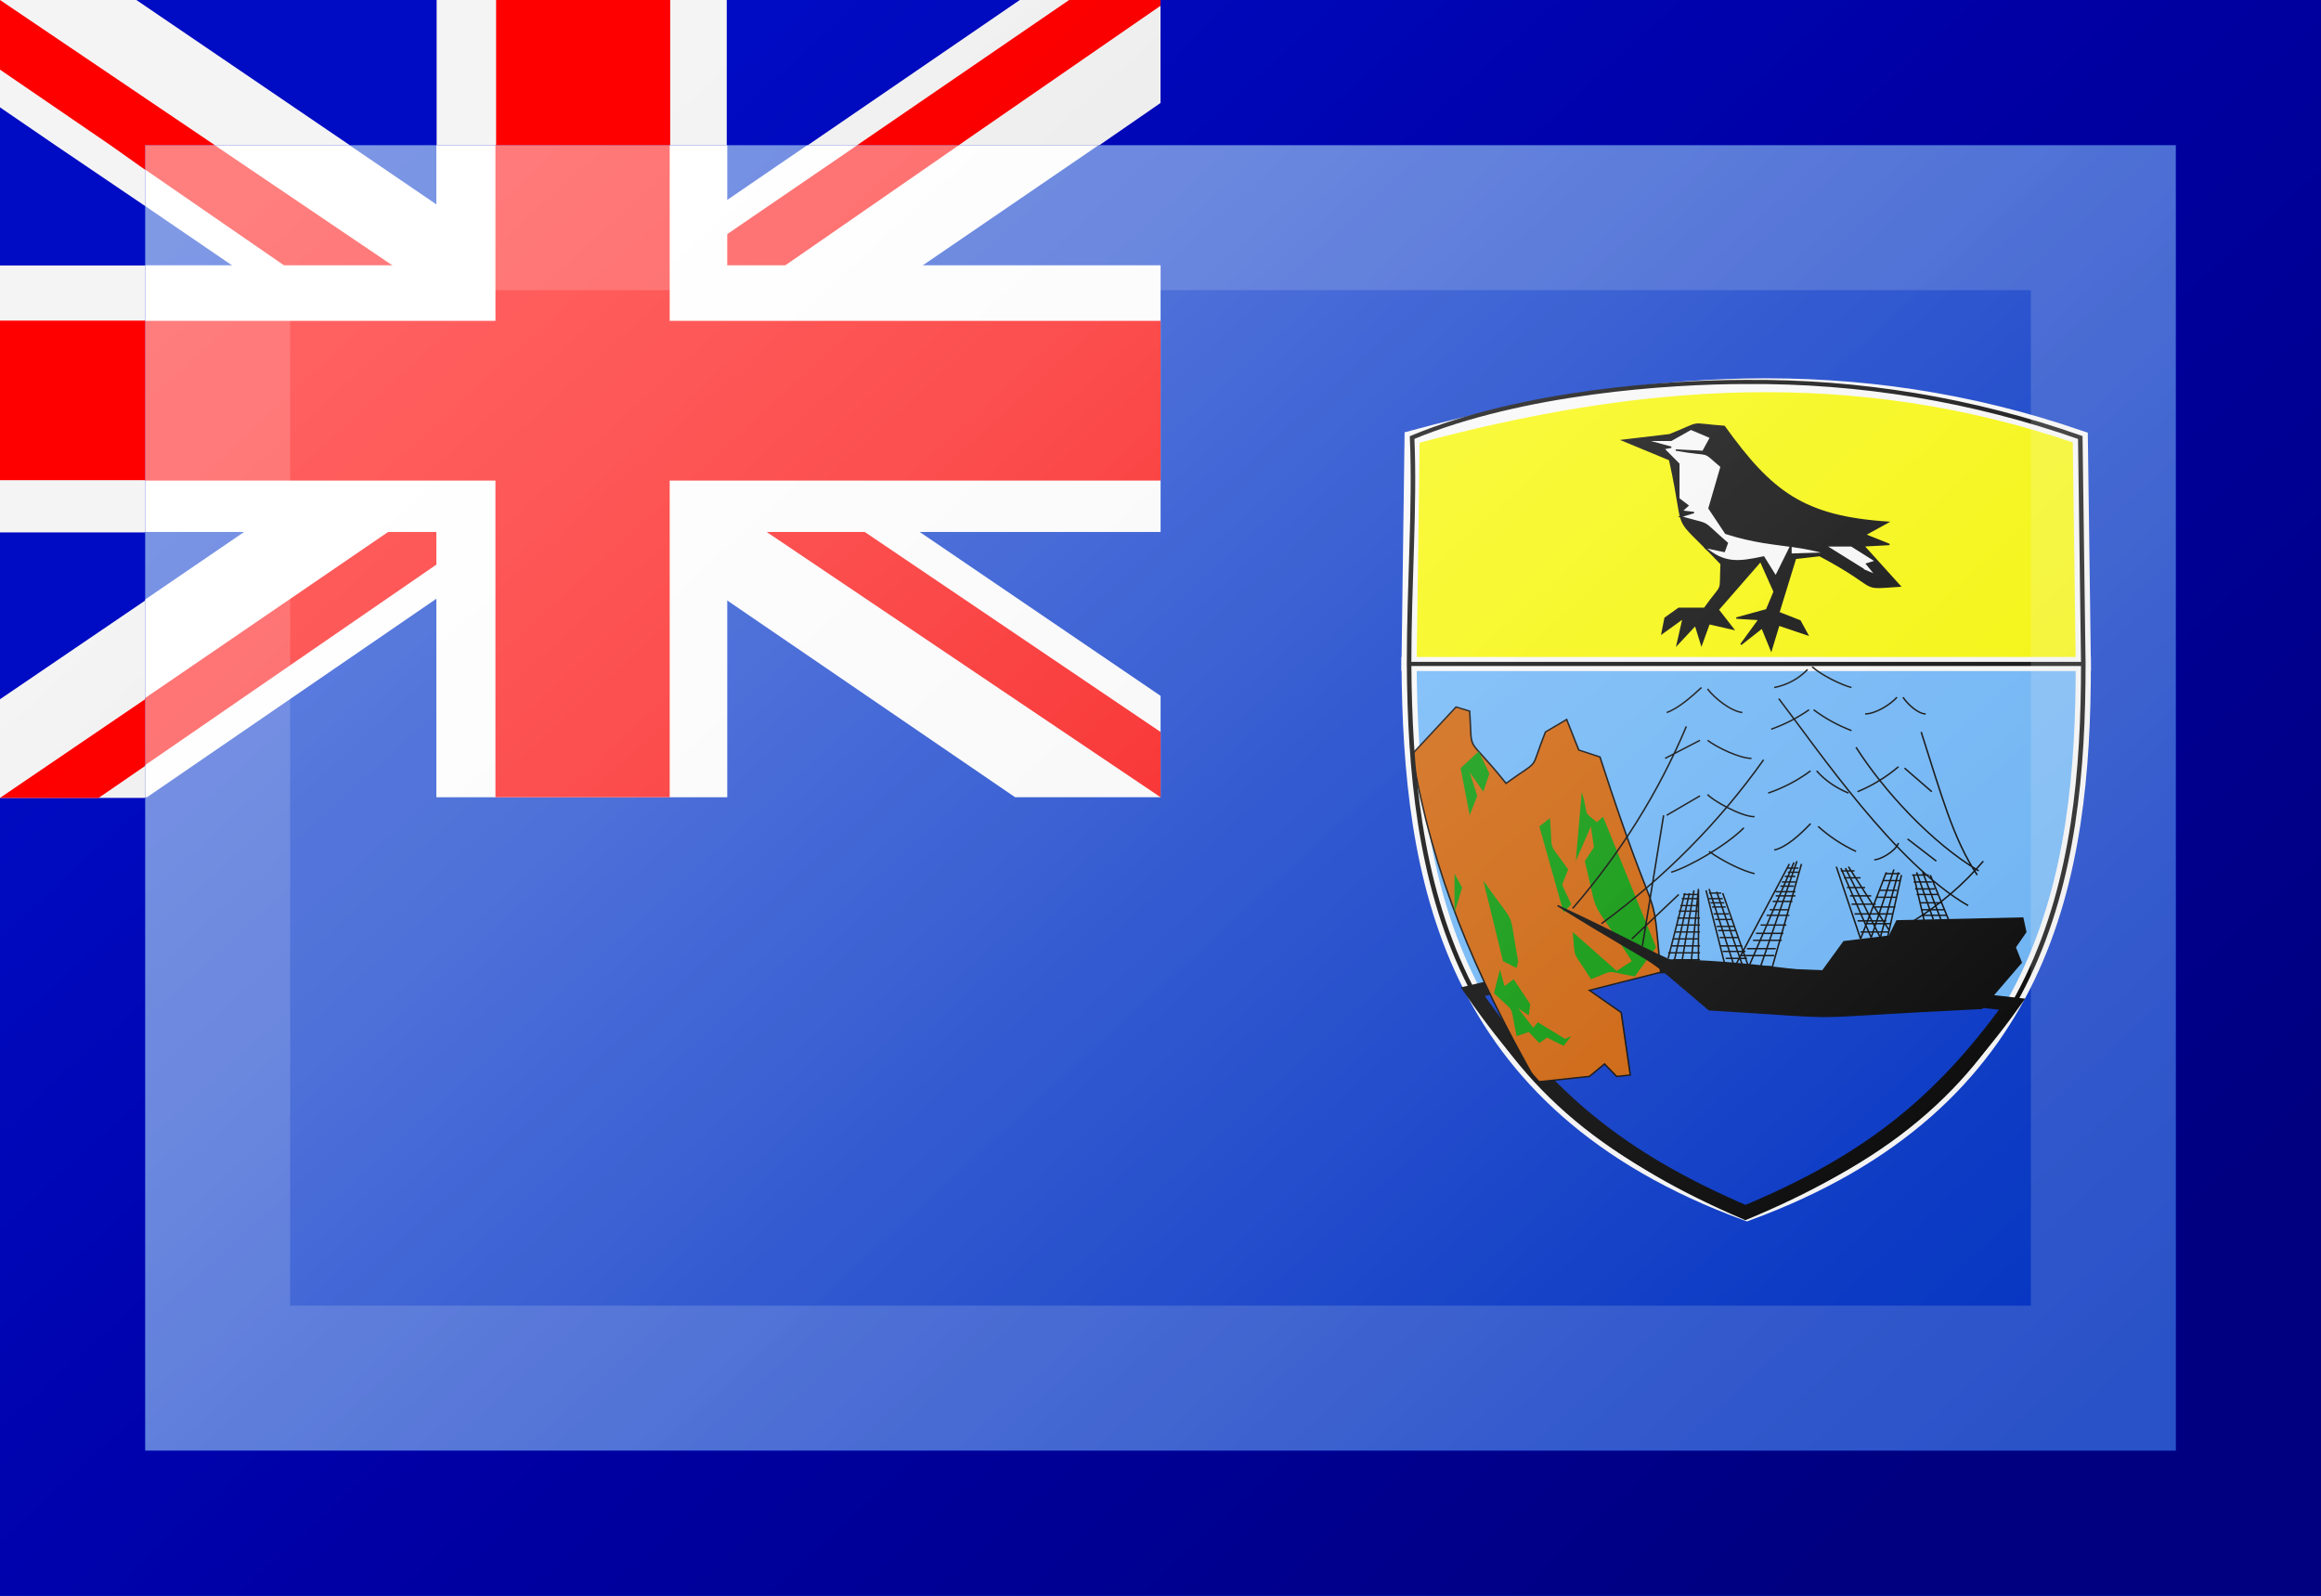
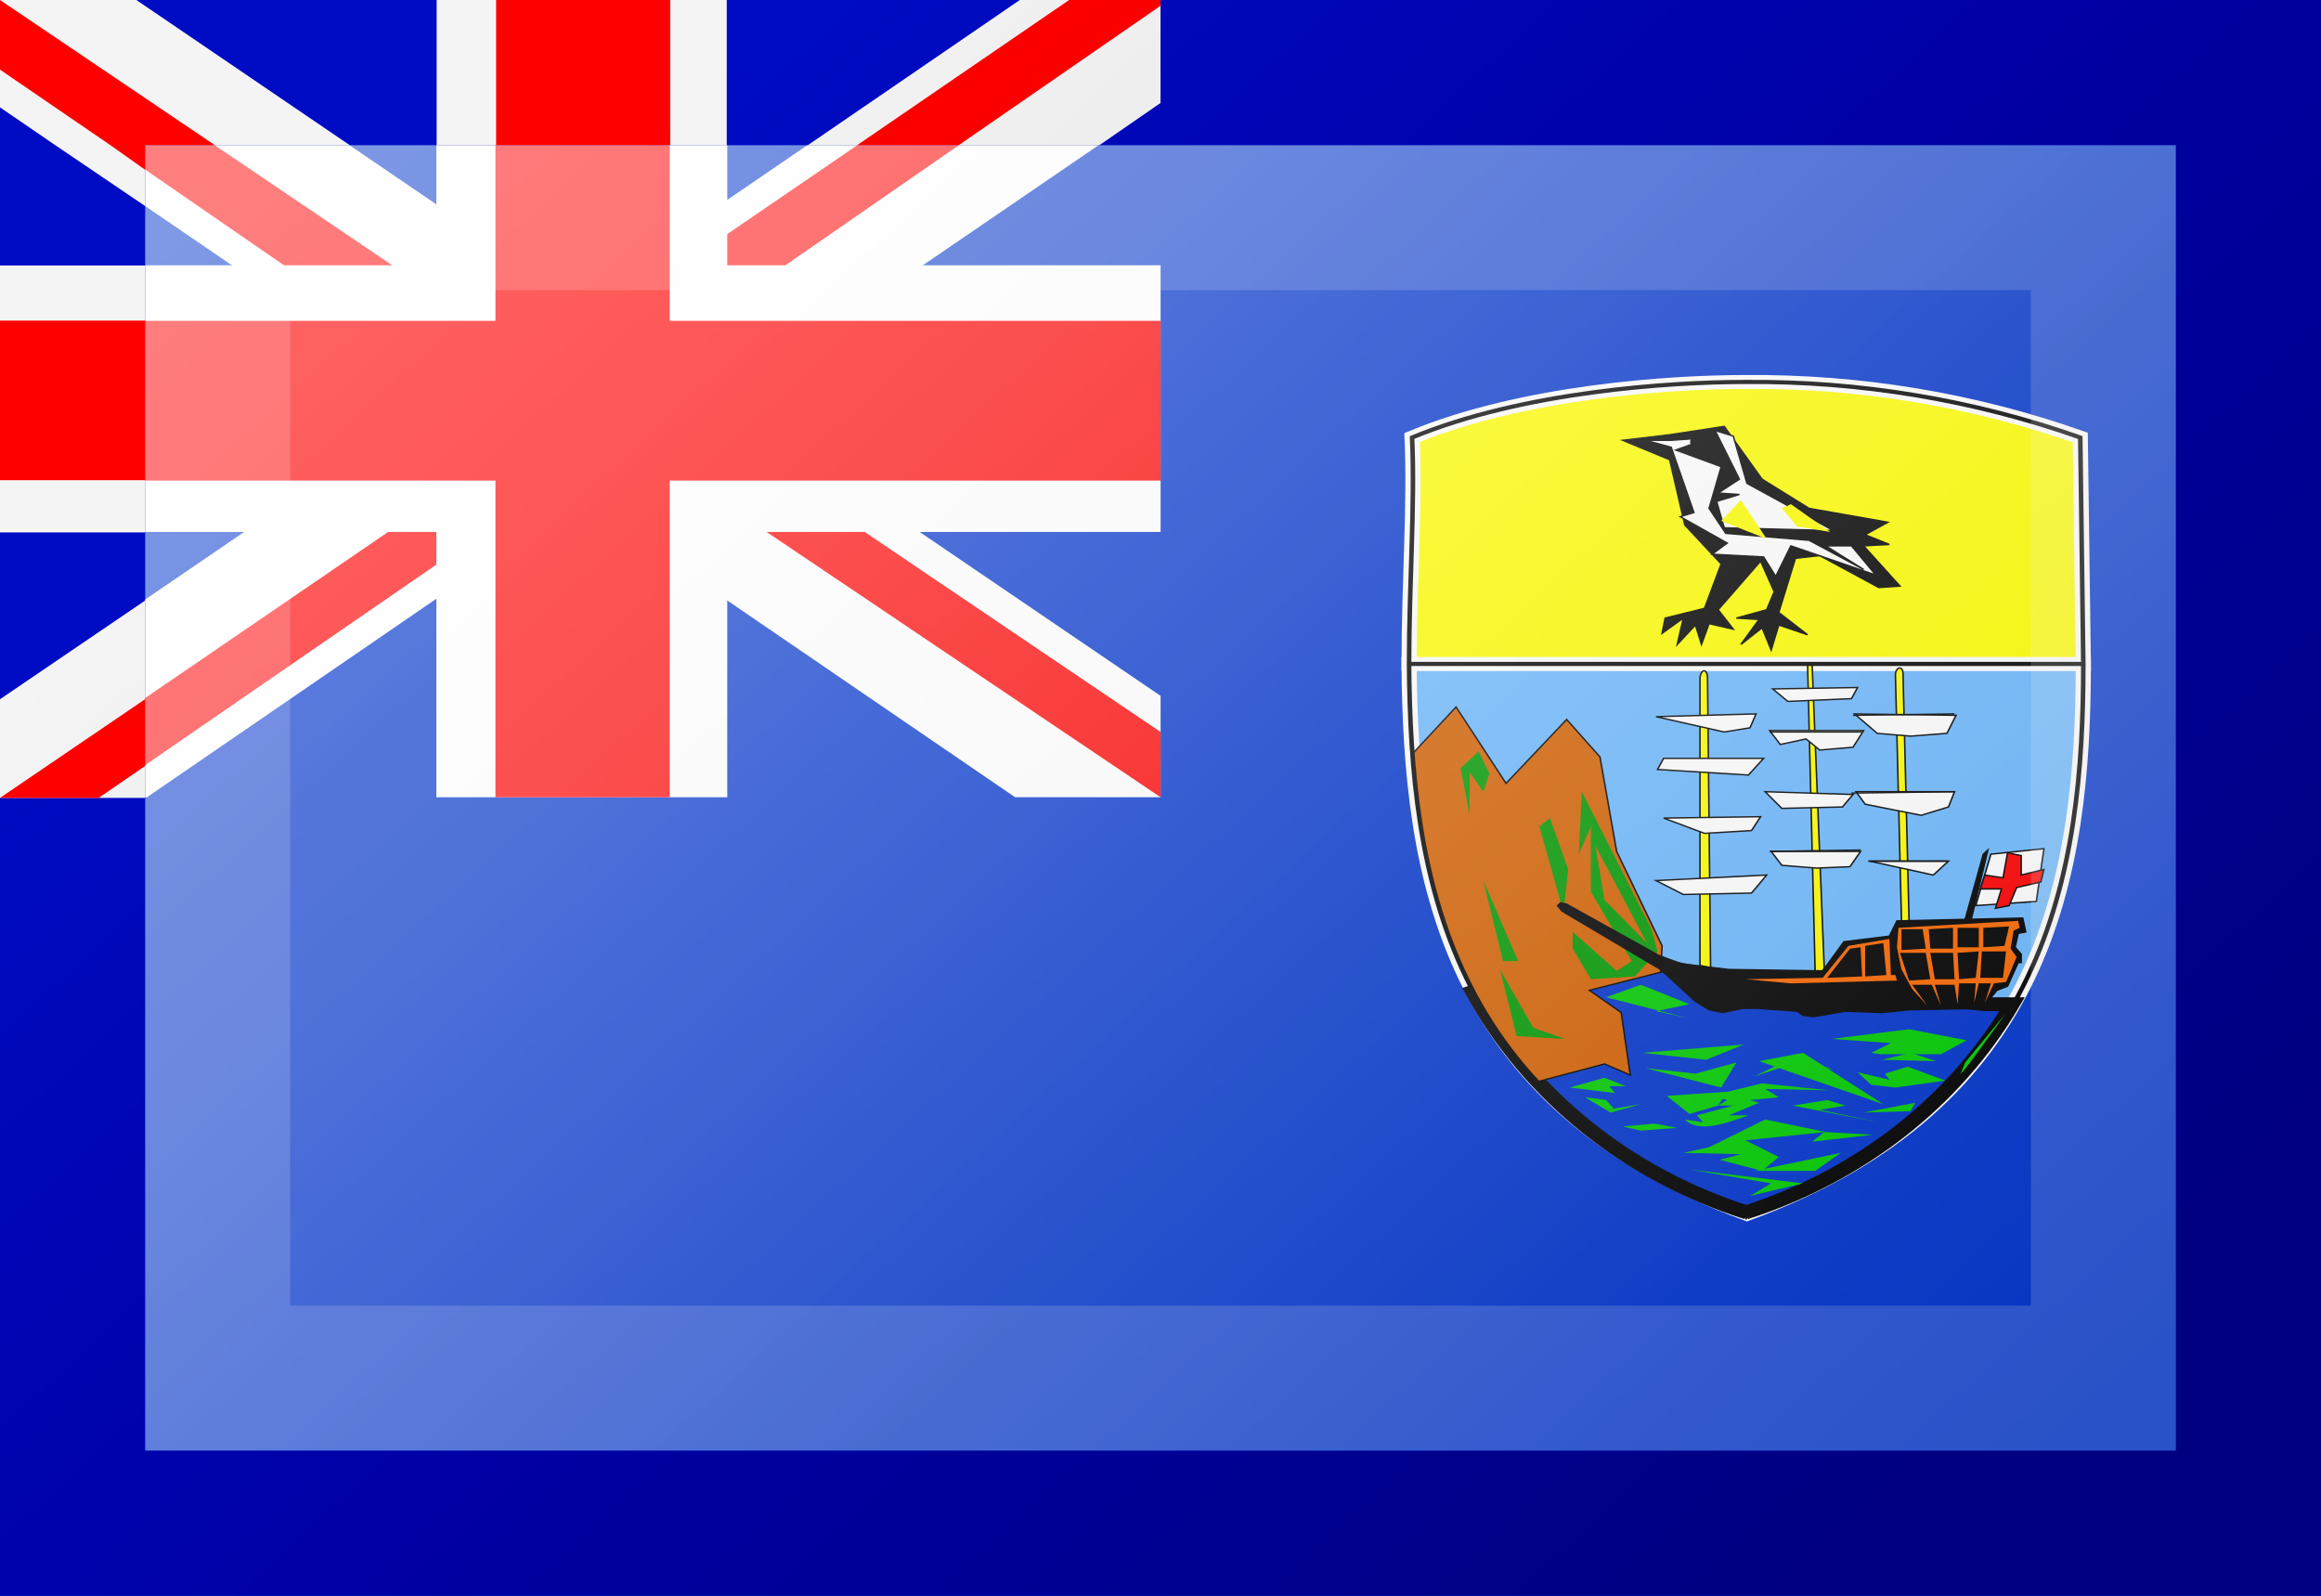
<svg xmlns="http://www.w3.org/2000/svg" xmlns:xlink="http://www.w3.org/1999/xlink" width="16" height="11" viewBox="0 0 16 11">
  <defs>
    <linearGradient id="fshta-gloss" gradientUnits="userSpaceOnUse" x1="1.352" y1="1.476" x2="11.384" y2="12.430">
      <stop offset="0.000" stop-color="#fff" stop-opacity="0.400" />
      <stop offset="0.308" stop-color="#fff" stop-opacity="0.314" />
      <stop offset="0.856" stop-color="#fff" stop-opacity="0.061" />
      <stop offset="1.000" stop-color="#fff" stop-opacity="0.021" />
    </linearGradient>
    <linearGradient id="fshta-shade" gradientUnits="userSpaceOnUse" x1="2.739" y1="2.991" x2="11.482" y2="12.537">
      <stop offset="0.000" stop-color="#000" stop-opacity="0.000" />
      <stop offset="1.000" stop-color="#000" stop-opacity="0.060" />
    </linearGradient>
    <linearGradient id="fshta-edge" x1="2.39" x2="11.08" y1="2.61" y2="12.09" gradientUnits="userSpaceOnUse">
      <stop offset="0" stop-color="#000cc4" />
      <stop offset=".46" stop-color="#0000a5" />
      <stop offset="1" stop-color="#000081" />
    </linearGradient>
    <linearGradient id="fshta-edge1" x1="2.39" x2="11.08" y1="2.61" y2="12.09" gradientUnits="userSpaceOnUse">
      <stop offset="0" stop-color="#f4f4f4" />
      <stop offset=".46" stop-color="#e4e4e4" />
      <stop offset="1" stop-color="#d0d0d0" />
    </linearGradient>
    <linearGradient id="fshta-edge2" x1="2.39" x2="11.08" y1="2.61" y2="12.09" gradientUnits="userSpaceOnUse">
      <stop offset="0" stop-color="red" />
      <stop offset=".46" stop-color="#f20000" />
      <stop offset="1" stop-color="#d00" />
    </linearGradient>
    <clipPath id="fshta-clip">
      <rect width="16" height="11" />
    </clipPath>
  </defs>
  <g clip-path="url(#fshta-clip)">
    <g id="fshta-art">
      <g transform="scale(1.04447 0.95743)">
        <path fill="#03c" d="M15.32 11.49V0H0v11.49z" />
        <path fill="#6db9ff" stroke="#fff" stroke-width=".1" d="M13.75 4.78c0 1.52-.24 3.17-2.22 3.96-1.98-.79-2.22-2.43-2.23-3.96z" />
-         <path fill="#03c" stroke="#000" stroke-width=".1" d="M11.52 8.73C12.31 8.37 12.8 7.96 13.28 7.23C11.61 7.03 11.07 6.78 9.72 7.14C10.21 7.91 10.69 8.34 11.52 8.73z" />
-         <path fill="#d46000" stroke="#000" stroke-width=".01" d="M10.14 7.79L10.49 7.75L10.59 7.66L10.67 7.75L10.76 7.74L10.7 7.29L10.49 7.13L10.96 7C10.9 6.27 10.96 6.8 10.56 5.45L10.42 5.4L10.34 5.18L10.2 5.27C10.09 5.57 10.18 5.45 9.94 5.64C9.67 5.27 9.72 5.45 9.7 5.12L9.61 5.09L9.32 5.43C9.46 6.31 9.73 7 10.14 7.79z" />
-         <path fill="#ff0" stroke="#fff" stroke-width=".1" d="M13.75 4.78L13.73 3.15C12.24 2.59 10.81 2.71 9.32 3.15L9.3 4.78L13.75 4.78z" />
-         <path fill="#090" d="M9.6 6.29L9.6 6.57L9.65 6.39L9.6 6.29M10.02 6.92C9.95 6.51 10.02 6.7 9.79 6.34L9.92 6.92L10.01 6.97L10.02 6.92zM10.33 7.48L10.15 7.36L10.12 7.4L10.02 7.26L10.09 7.31L10.1 7.23L9.99 7.05L9.93 7.1L9.9 6.98L9.86 7.15C10.01 7.31 9.96 7.21 10.01 7.46L10.09 7.43L10.16 7.51L10.21 7.47L10.32 7.53L10.37 7.46L10.33 7.48zM10.42 6.15L10.5 5.95L10.52 6.1L10.46 6.2C10.56 6.65 10.47 6.41 10.77 6.92L10.67 6.99L10.38 6.71C10.4 6.93 10.37 6.82 10.5 7.05C10.67 6.98 10.58 6.99 10.79 7.03L10.93 6.82L10.58 5.88L10.54 5.92C10.44 5.83 10.49 5.89 10.44 5.7L10.4 6.2L10.42 6.15M9.83 5.57L9.79 5.7L9.7 5.56L9.75 5.73L9.7 5.87L9.64 5.53L9.76 5.41L9.83 5.57zM10.16 5.95L10.32 6.57L10.37 6.51L10.31 6.37L10.35 6.26C10.21 6.04 10.25 6.16 10.23 5.89L10.16 5.95z" />
-         <path stroke="#000" stroke-width=".01" d="M12.03 6.99C10.8 6.93 11.38 7.08 10.28 6.52C11.08 7.06 10.76 6.79 11.28 7.27C12.34 7.34 11.74 7.33 13.08 7.26L13.34 6.93L13.3 6.82L13.37 6.71L13.35 6.61L12.52 6.63L12.47 6.74L12.17 6.78L12.03 6.99z" />
-         <path fill="none" stroke="#000" stroke-width=".01" d="M11.13 5.23a5 5 0 0 1-.75 1.31m.19.11a5 5 0 0 0 1.07-1.18m-.66.4-.14.94m.24-.37-.31.32m1.18-.83c-.07.08-.16.17-.24.19m.29-.17a1 1 0 0 0 .25.18m-.3-.58a1 1 0 0 1-.28.16m.32-.16q.08.1.21.16m-.51-.46a1 1 0 0 0 .25-.14m.03 0a1 1 0 0 0 .25.15m-.51-.31a.4.4 0 0 0 .22-.13m.03-.02c.06.06.19.13.26.15m.3.07c-.04.05-.14.12-.21.12m.25-.12c.03.05.1.12.15.12m-.45.56a1 1 0 0 0 .27-.18m.04.01.18.17m-.38.49c.04 0 .14-.06.16-.12m.06-.03.19.16m-1.75.08c.12-.04.36-.19.48-.32m-.23.17c.09.07.22.14.3.16M11 5.87l.22-.14m.05-.01c.03.04.22.16.31.16m-.36-.55-.23.13m.28-.13c.06.05.21.13.29.13m-.33-.51c-.06.06-.15.15-.23.18m.27-.17c.04.06.15.16.23.17m.75.25c.18.31.5.69.81.89m-1.32-1.24c.26.37.77 1.19 1.25 1.49m.1-.32a2 2 0 0 1-.46.43m.42-.33c-.16-.26-.24-.59-.37-1.03m-1.31 1.16.18.56m-.22-.57.18.56m-.23-.58.17.57m-.19-.56.13.56m0-.01h.16m-.02-.06h-.14m.13-.05h-.15m.13-.04h-.15m.12-.06h-.12m-.01-.05h.12m-.13-.03h.12m-.13-.05h.11m-.12-.04h.1m-.11-.05h.09m-.1-.03h.09m-.1-.03h.09m-.09-.04h.08m-.24 0-.11.47m.14-.47-.1.49m.13-.51-.08.52m.11-.53-.05.55m.06-.04h-.18m.18-.05h-.21m.21-.05h-.19m.18-.05h-.17m.18-.05h-.17m.17-.05h-.15m.15-.05h-.15m.14-.05h-.13m.13-.04h-.12m.12-.05h-.11m.11-.03h-.1m.1.52v-.55m.6-.19-.37.76m.4-.77-.31.78m.33-.79-.25.79m.28-.77-.2.77m0-.03h-.23m.25-.08h-.22m.23-.05h-.19m.23-.06h-.19m.2-.05h-.18m.2-.06h-.17m.19-.07h-.15m.15-.04h-.13m.15-.06h-.13m.15-.04h-.13m.13-.03h-.13m.12-.04h-.09m.1-.03h-.09m.09-.04h-.07m.09-.03h-.07m.07-.03h-.07m.32-.01.16.52m-.13-.51.2.5m-.17-.5.23.5m.06-.05-.27-.46m.27.47h-.19m.17-.08h-.19m.16-.05h-.18m.14-.07h-.16m.13-.06h-.14m.1-.06h-.12m.09-.07h-.11m.07-.05h-.09m.3.01-.17.48m.22-.5-.15.49m.06 0 .12-.47m.02.02-.09.44m-.16-.03h.16m-.14-.06h.16m-.14-.07h.15m-.12-.05h.14m-.13-.07h.14m-.12-.05h.12m-.09-.07h.11m-.09-.05h.09m.09.01.07.33m-.05-.35.11.34m-.07-.34.12.34m-.07-.32.12.32m-.01-.03h-.16m.14-.04h-.15m.14-.05h-.15m.12-.06h-.14m.12-.04h-.13m.11-.05h-.12m.1-.05h-.11" />
-         <path stroke="#000" stroke-width=".01" d="M11.02 3.13L10.71 3.17L11.02 3.31C11.14 3.9 11.01 3.66 11.36 4.06C11.35 4.29 11.38 4.18 11.25 4.38L11.08 4.38L10.99 4.45L10.97 4.56L11.11 4.45L11.07 4.64L11.19 4.5L11.23 4.64L11.28 4.49L11.44 4.53L11.34 4.39L11.62 4.04L11.71 4.26L11.66 4.39L11.46 4.45L11.61 4.46L11.49 4.64L11.63 4.52L11.69 4.68L11.74 4.5L11.93 4.57L11.88 4.47L11.74 4.41L11.85 4.02L12.01 4C12.44 4.25 12.25 4.24 12.54 4.22L12.3 3.93L12.47 3.92L12.31 3.85L12.46 3.76C11.9 3.72 11.69 3.54 11.38 3.07C11.13 3.05 11.25 3.03 11.02 3.13z" />
-         <path fill="#fff" stroke="#000" stroke-width=".01" d="M11.03 3.17L10.86 3.17L11.03 3.22L10.98 3.23L11.08 3.34L11.08 3.59L11.14 3.64L11.1 3.68L11.18 3.69L11.09 3.72C11.31 3.79 11.21 3.73 11.4 3.91L11.38 3.97L11.25 3.94C11.38 4.06 11.47 4.05 11.64 4.01L11.72 4.15L11.82 3.93L11.82 3.99C12.17 3.98 11.98 3.96 12.38 4.14L12.32 4.06L12.38 4.04L12.22 3.93L12.05 3.93L12.3 4.1C11.93 3.88 11.76 3.97 11.39 3.84L11.28 3.66L11.36 3.36C11.22 3.23 11.31 3.29 11.06 3.24L11.24 3.25L11.29 3.15L11.16 3.09L11.03 3.17z" />
+         <path fill="#03c" stroke="#000" stroke-width=".1" d="M11.52 8.73a3.2 3.2 0 0 0 1.76-1.5h-.18c-.06-.01-1.9-.19-2.13-.28-.19-.07-.92.06-1.25.19a3.2 3.2 0 0 0 1.81 1.59z" />
+         <path fill="#d46000" stroke="#000" stroke-width=".01" d="M10.14 7.79l.45-.13.17.08-.06-.45-.21-.16.47-.13.01-.19-.3-.68-.11-.68-.22-.27-.4.46-.33-.55-.29.34c.06.85.26 1.69.82 2.36z" />
+         <path fill="#ff0" stroke="#fff" stroke-width=".1" d="m13.75 4.78-.02-1.63a6 6 0 0 0-2.21-.4c-.5 0-1.47.07-2.2.4.02.49-.02 1.05-.02 1.63z" />
+         <path fill="#090" d="M9.6 6.29v.28-.28m.42.63-.23-.58.13.58zm.31.56-.21-.08-.22-.42.11.48zm.09-1.33.08-.2v.47l.27.5-.1.07-.29-.28v.12l.12.22.29-.02.15-.18-.04-.16-.46-.99-.02.45m-.59-.58-.04.13-.09-.14v.31l-.06-.34.12-.12zm.33.38.16.62.03-.31-.12-.37z" />
+         <path fill="#d46000" d="M10.53 6.09l.06.39.28.31-.34-.7" />
+         <path fill="#0c0" d="M10.36 7.83l.23-.07.14.06h-.11l.04.05-.3-.04m.1.07.14.02.05.06-.04.01.22-.04-.2.06-.17-.11" />
+         <path fill="#0c0" d="M10.71 8.11l.21-.02.15.03-.24.02-.12-.03" />
+         <path fill="#0c0" d="M11.46 7.65l-.27.08-.33-.04.5.14z" />
+         <path fill="#0c0" d="M10.83 7.09l.32.14-.22.05.21.05-.54-.15.23-.09" />
+         <path fill="#0c0" d="M11.51 7.52l-.67.06.42.05z" />
+         <path fill="#0c0" d="M11.66 7.47l.5-.03zm.43.01.51-.07.38.08-.17.1h-.4l-.06-.01.13-.07-.39-.03m.14.07h-.16.16m-.06.04.15.02-.15-.02m-.59.16.26-.14.26.09-.25-.05-.27.1" />
+         <path fill="#0c0" d="M11.9 7.58l-.29.06.82.31zm.71 0-.19.05.36.01zm-.02.1-.15.05.07.1.33-.05z" />
+         <path fill="#0c0" d="M12.51 7.83l.06-.03-.31-.08.09.09.16.02m.13.11-.34.07.31-.01zm-1.01-.14-.34.09.11.03-.06.04h.1l-.24.07.04.05-.12-.02c.1.11.31.01.42-.03h-.13l.2-.09-.06-.02.19-.02-.09-.06.42.01-.44-.05" />
+         <path fill="#0c0" d="M11.34 7.96l.06-.1-.4.03.15.13z" />
+         <path fill="#0c0" d="M12.06 7.92l-.23.04.57.12-.39-.09.17-.03-.12-.04m-.34.17.27.03zm-.57.33.75.1-.35.09.14-.09-.54-.1m-.19-.14.33-.06-.33.06" />
+         <path fill="#0c0" d="M11.28 8.26l-.17.04.38.01-.14.04.28.08.11-.1-.22-.12.53-.06-.4-.09z" />
+         <path fill="#0c0" d="M11.58 8.43l.57-.13-.17.13h-.4m.46-.28.32.02-.4.05z" />
+         <path fill="#ff0" stroke="#000" stroke-width=".01" d="m11.29 6.97-.02-2.08c0-.09-.05-.07-.05 0v2.06zm.67-2.19.08 2.19-.01.02h-.05l-.05-2.21zm.64 1.85-.04-1.78c0-.06-.05-.05-.05.01l.04 1.77z" />
+         <path fill="#fff" stroke="#000" stroke-width=".01" d="M11.59 5.14l-.66.02.45.11.17-.03zm.05.32h-.66l-.04.08.6.04zm-.02.42-.64.01.27.11.31-.02zm.04.42-.73.04.18.1.45-.01zm.62-.17h-.59l.07.1.23.02.22-.01zm-.05-.41-.58-.02.11.12.4-.01zm.07-.46h-.62l.07.1.17-.04.09.08.22-.02zm-.04-.31-.56.01.1.09.42-.02zm.65.2-.67-.01.15.14.22.02.24-.02zm-.01.55h-.65l.06.09.37.08.18-.06zm-.04.5h-.52l.42.1z" />
+         <path stroke="#000" stroke-width=".01" d="M12.03 6.99l-.62-.01-.31-.04-.15-.06-.61-.37-.04-.01-.02.02.03.04.65.42.23.23.09.06.09.02.13-.03h.1l.26.02.04.03.07.01.21-.04.24.01.18-.02.48-.01.1-.13.07-.03.07-.17h.02v-.06l-.04-.05.02-.1.05-.01-.02-.1-.83.02-.05.11-.3.04z" />
+         <path stroke="#000" stroke-width=".01" d="M13.01 6.62l.11-.5-.03.03-.12.47z" />
+         <path fill="#fff" stroke="#000" stroke-width=".01" d="M13.49 6.11l-.35.04-.1.37.4-.03z" />
+         <path fill="#fb6700" d="M12.52 7.06l-.7.02-.7-.07.4.04.51-.01.17-.23.27-.05.01.26h.03l.01.04m.64.02.08-.01.07-.18-.04-.06.02-.13.04-.02-.01-.05-.79.05-.01.14.03.16.07.14.1.12-.1-.15h.13l.06.15-.04-.15h.13l.02.14.01-.15h.11l-.01.14.03-.14h.08l-.04.14z" />
+         <path d="M12.6 7.06l-.06-.2h.17l.03.19zm.14-.2.03.19h.13l-.01-.19zm-.19-.17v.15l.16-.01-.02-.14zm.18 0 .01.14h.15v-.15zm.19-.01v.14h.14v-.14zm.17 0v.14l.14-.01.03-.14zm.15.17h-.16l-.01.19h.15zm-.32.01.01.19.11-.01.02-.19zm-.64-.04-.07.01-.15.21.23-.01zm.03-.01v.22l.14-.01-.02-.23z" />
+         <path stroke="#000" stroke-width=".01" d="M12.29 5.27h-.61zm.61.43-.68.01zm0-.56-.67.01zm-.62.98-.6.01zm.58.08h-.53z" />
+         <path fill="red" stroke="#000" stroke-width=".01" d="M13.34 6.3v-.14l-.09-.02-.03.18-.12-.02-.03.1h.14l-.04.14.09-.02.05-.13.16-.04.02-.09z" />
+         <path stroke="#000" stroke-width=".01" d="M11.02 3.13l-.31.04.31.14.1.47.24.28-.11.32-.26.07-.02.11.14-.11-.04.19.12-.14.04.14.05-.15.16.04-.1-.14.28-.35.09.22-.05.13-.2.06.15.01-.12.18.14-.12.06.16.05-.18.19.07-.19-.16.11-.39.16-.02.39.23.14-.01-.24-.29.17-.01-.16-.07.15-.09-.52-.1-.31-.21-.25-.38z" />
+         <path fill="#fff" stroke="#000" stroke-width=".01" d="M11.03 3.17h-.17l.17.05.15.47-.09.03.31.19-.1.08.34.02.08.14.1-.22.56.21-.16-.21h-.17l.25.17-.36-.21-.55-.05-.11-.18.08-.3-.3-.12.23-.09z" />
+         <path fill="#fff" stroke="#000" stroke-width=".01" d="M11.44 3.14l-.12-.04.16.35-.14.1.14.01-.15.05.05.19.72.02-.57-.34z" />
+         <path fill="#ff0" d="M11.49 3.6l-.13.15.3.13z" />
+         <path fill="#ff0" d="M11.76 3.66l.06-.03.26.2-.22-.04z" />
+         <path fill="#0c0" d="M12.97 7.65l-.04.11.32-.48-.28.37" />
+         <path d="M11.24 3.14c-.06-.04-.12.04-.06.09s.12-.05.06-.09" />
        <path fill="none" stroke="#000" stroke-width=".03" d="M13.75 4.78c0 1.52-.24 3.17-2.22 3.96-1.98-.79-2.22-2.43-2.23-3.96zm0 0-.02-1.63a6 6 0 0 0-2.21-.4c-.5 0-1.47.07-2.2.4.02.49-.02 1.05-.02 1.63z" />
        <path fill="#fff" d="m.9 0 2.92 2.17L6.73 0h.93v.74L4.79 2.88l2.87 2.13v.73H6.7L3.83 3.6.97 5.74H0v-.71L2.86 2.9 0 .77V0Z" />
        <path fill="red" d="m5.07 3.36 2.59 1.91v.47L4.42 3.36Zm-2.2.24.07.42L.65 5.74H0ZM7.66 0v.04L4.68 2.29l.02-.53L7.06 0ZM0 0l2.86 2.11h-.72L0 .5Z" />
        <path fill="#fff" d="M2.88 0v5.74H4.8V0ZM0 1.91v1.92h7.66V1.91Z" />
        <path fill="red" d="M0 2.31v1.15h7.66V2.31zM3.27 0v5.74h1.15V0Z" />
      </g>
    </g>
    <use xlink:href="#fshta-art" />
    <use xlink:href="#fshta-art" />
    <rect x="1" y="1" width="14" height="9" fill="url(#fshta-gloss)" />
    <path d="M1 1h14v9H1zM2 2v7h12V2z" fill="#fff" fill-opacity="0.164" fill-rule="evenodd" />
    <rect x="1" y="1" width="14" height="9" fill="url(#fshta-shade)" />
    <path fill="url(#fshta-edge)" d="M16 1V0H0v1zm0 10v-1H0v1zM0 1v9h1V1zm16 9V1h-1v9z" />
    <path fill="url(#fshta-edge1)" d="m.94 0 1.47 1h3.16l1.46-1H8v.71L7.58 1H.38L0 .74V0zM1 1v4.5H0v-.68l1-.68V1.42L.38 1z" />
    <path fill="url(#fshta-edge2)" d="m1 5.28-.32.22H0l1-.68zM8 0v.04L6.61 1h-.7l1.46-1zM0 0l1.48 1H.76L0 .48zm1 1v.17L.76 1z" />
    <path fill="url(#fshta-edge1)" d="M3.01 0v1h2V0zM0 1.83v1.84h1V1.83z" />
    <path fill="url(#fshta-edge2)" d="M0 2.21v1.1h1v-1.1zM3.42 0v1h1.2V0z" />
  </g>
</svg>
